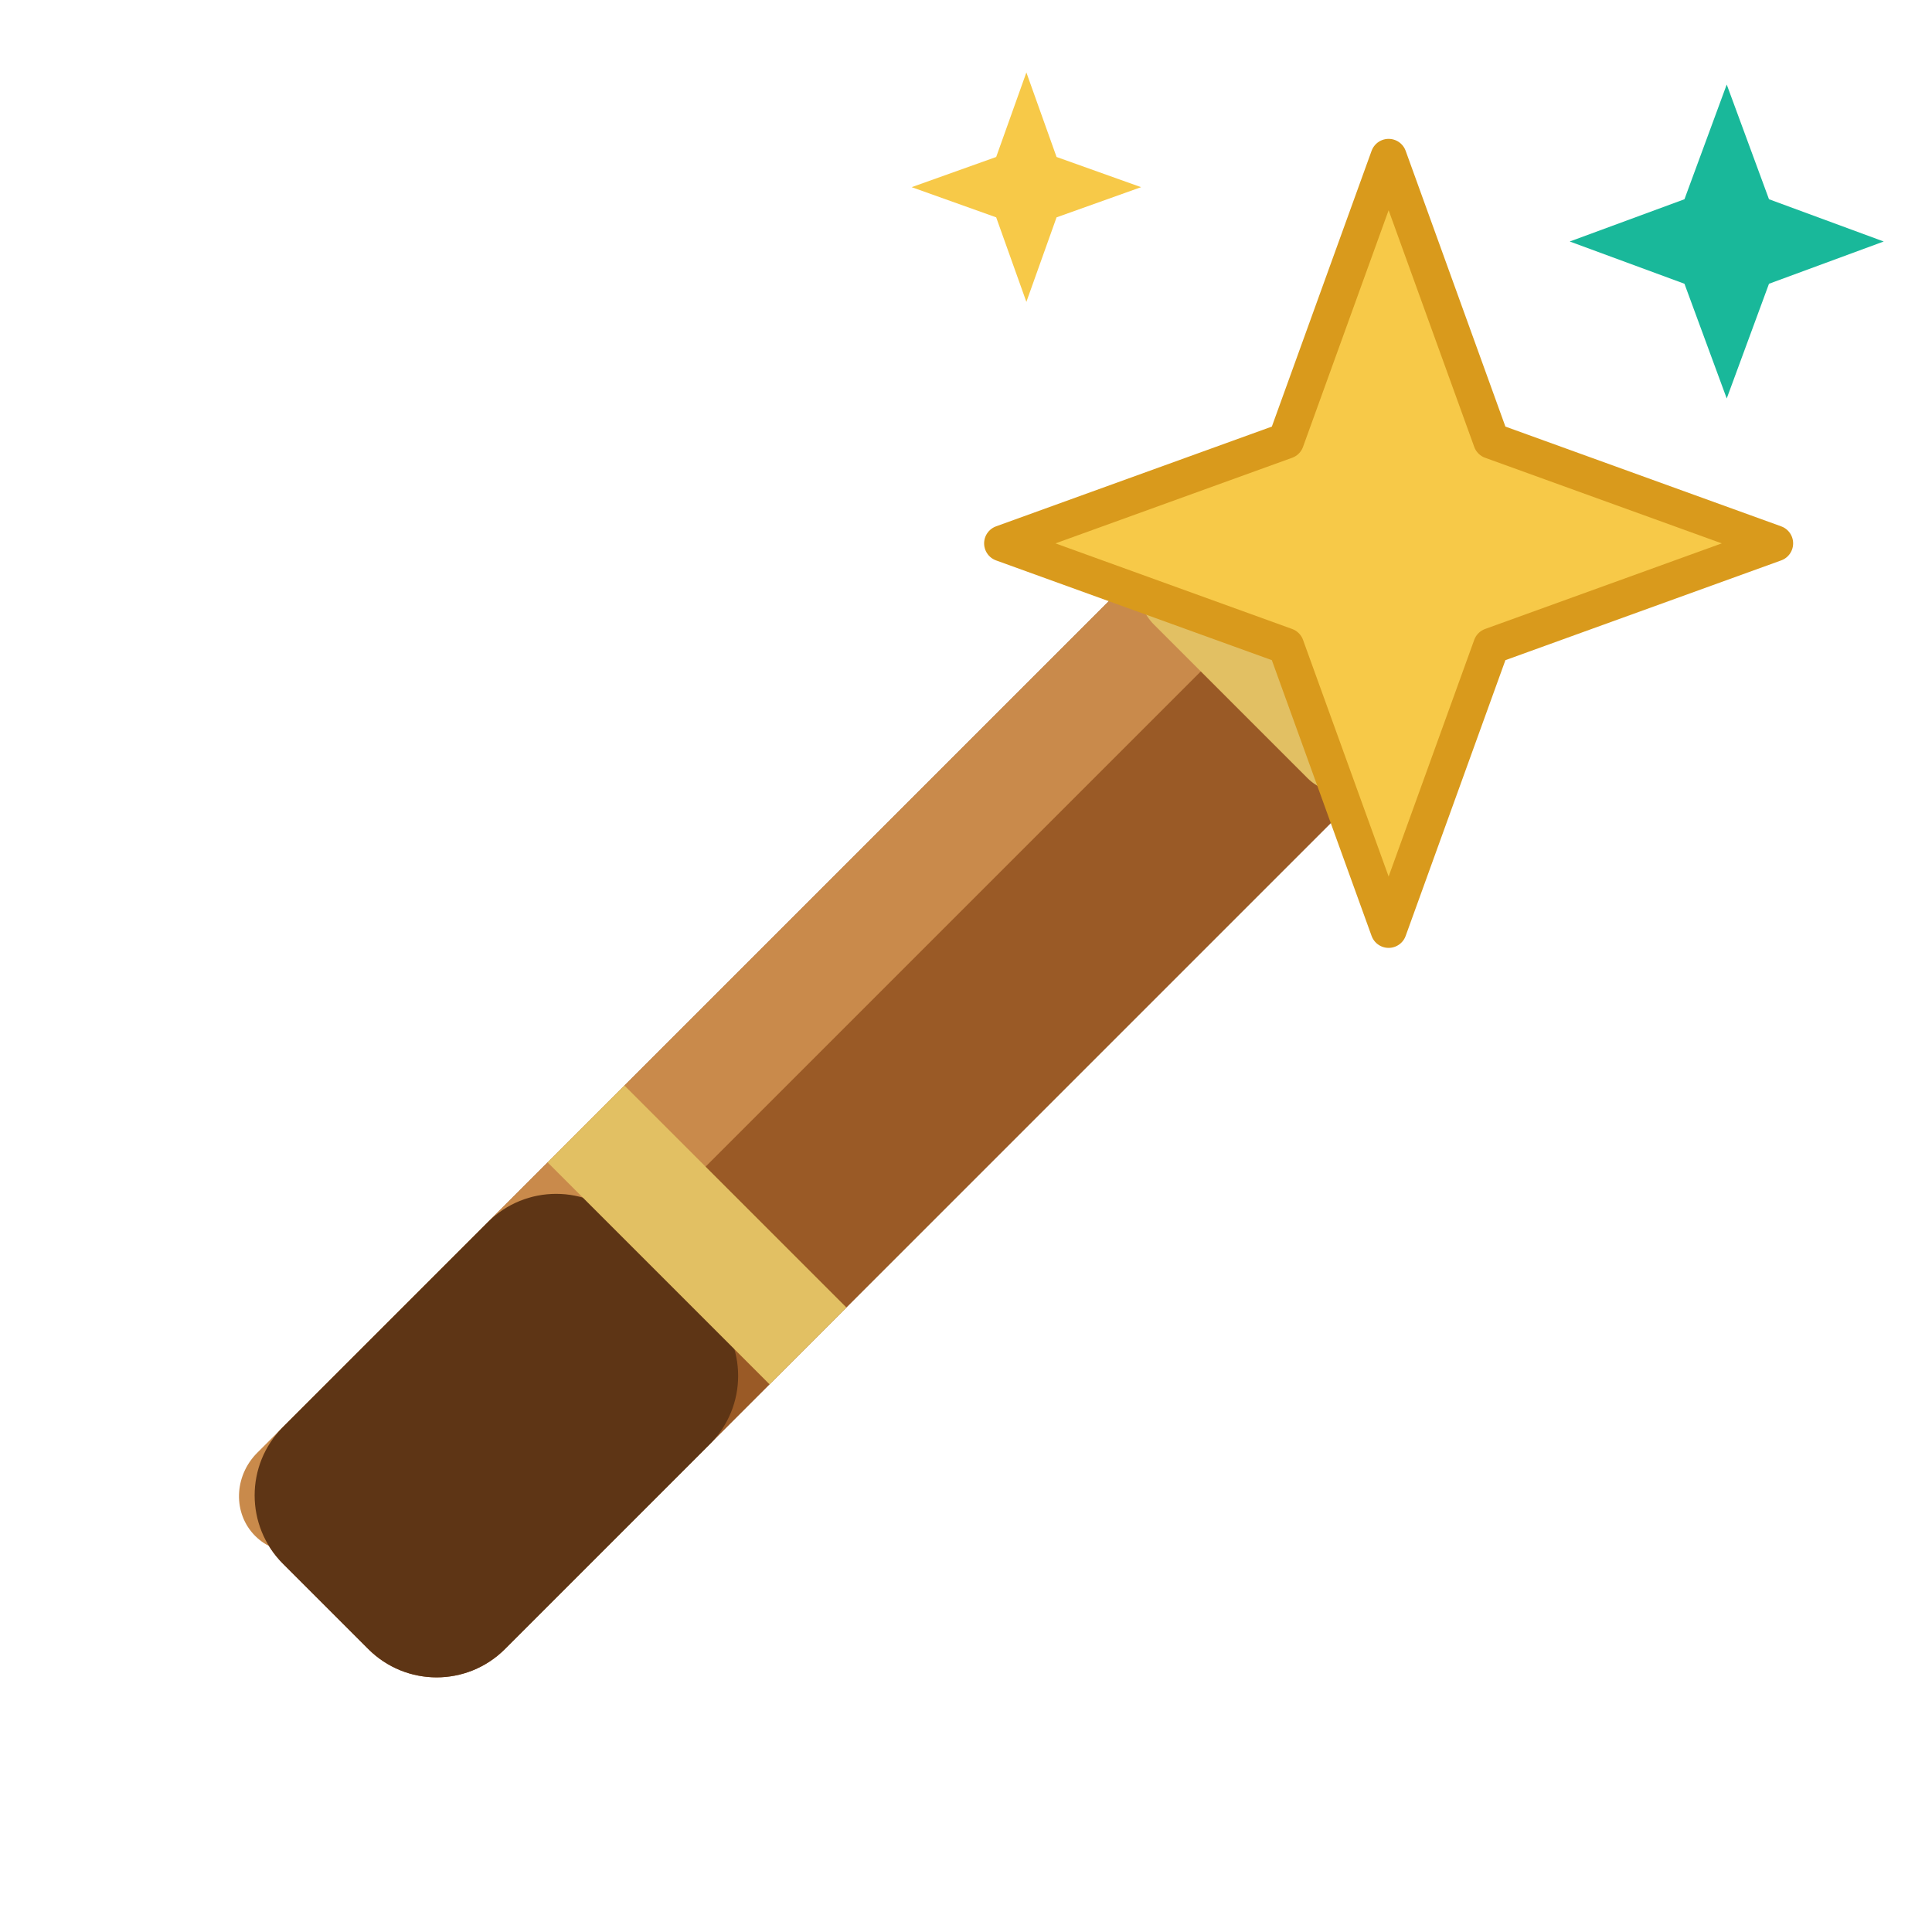
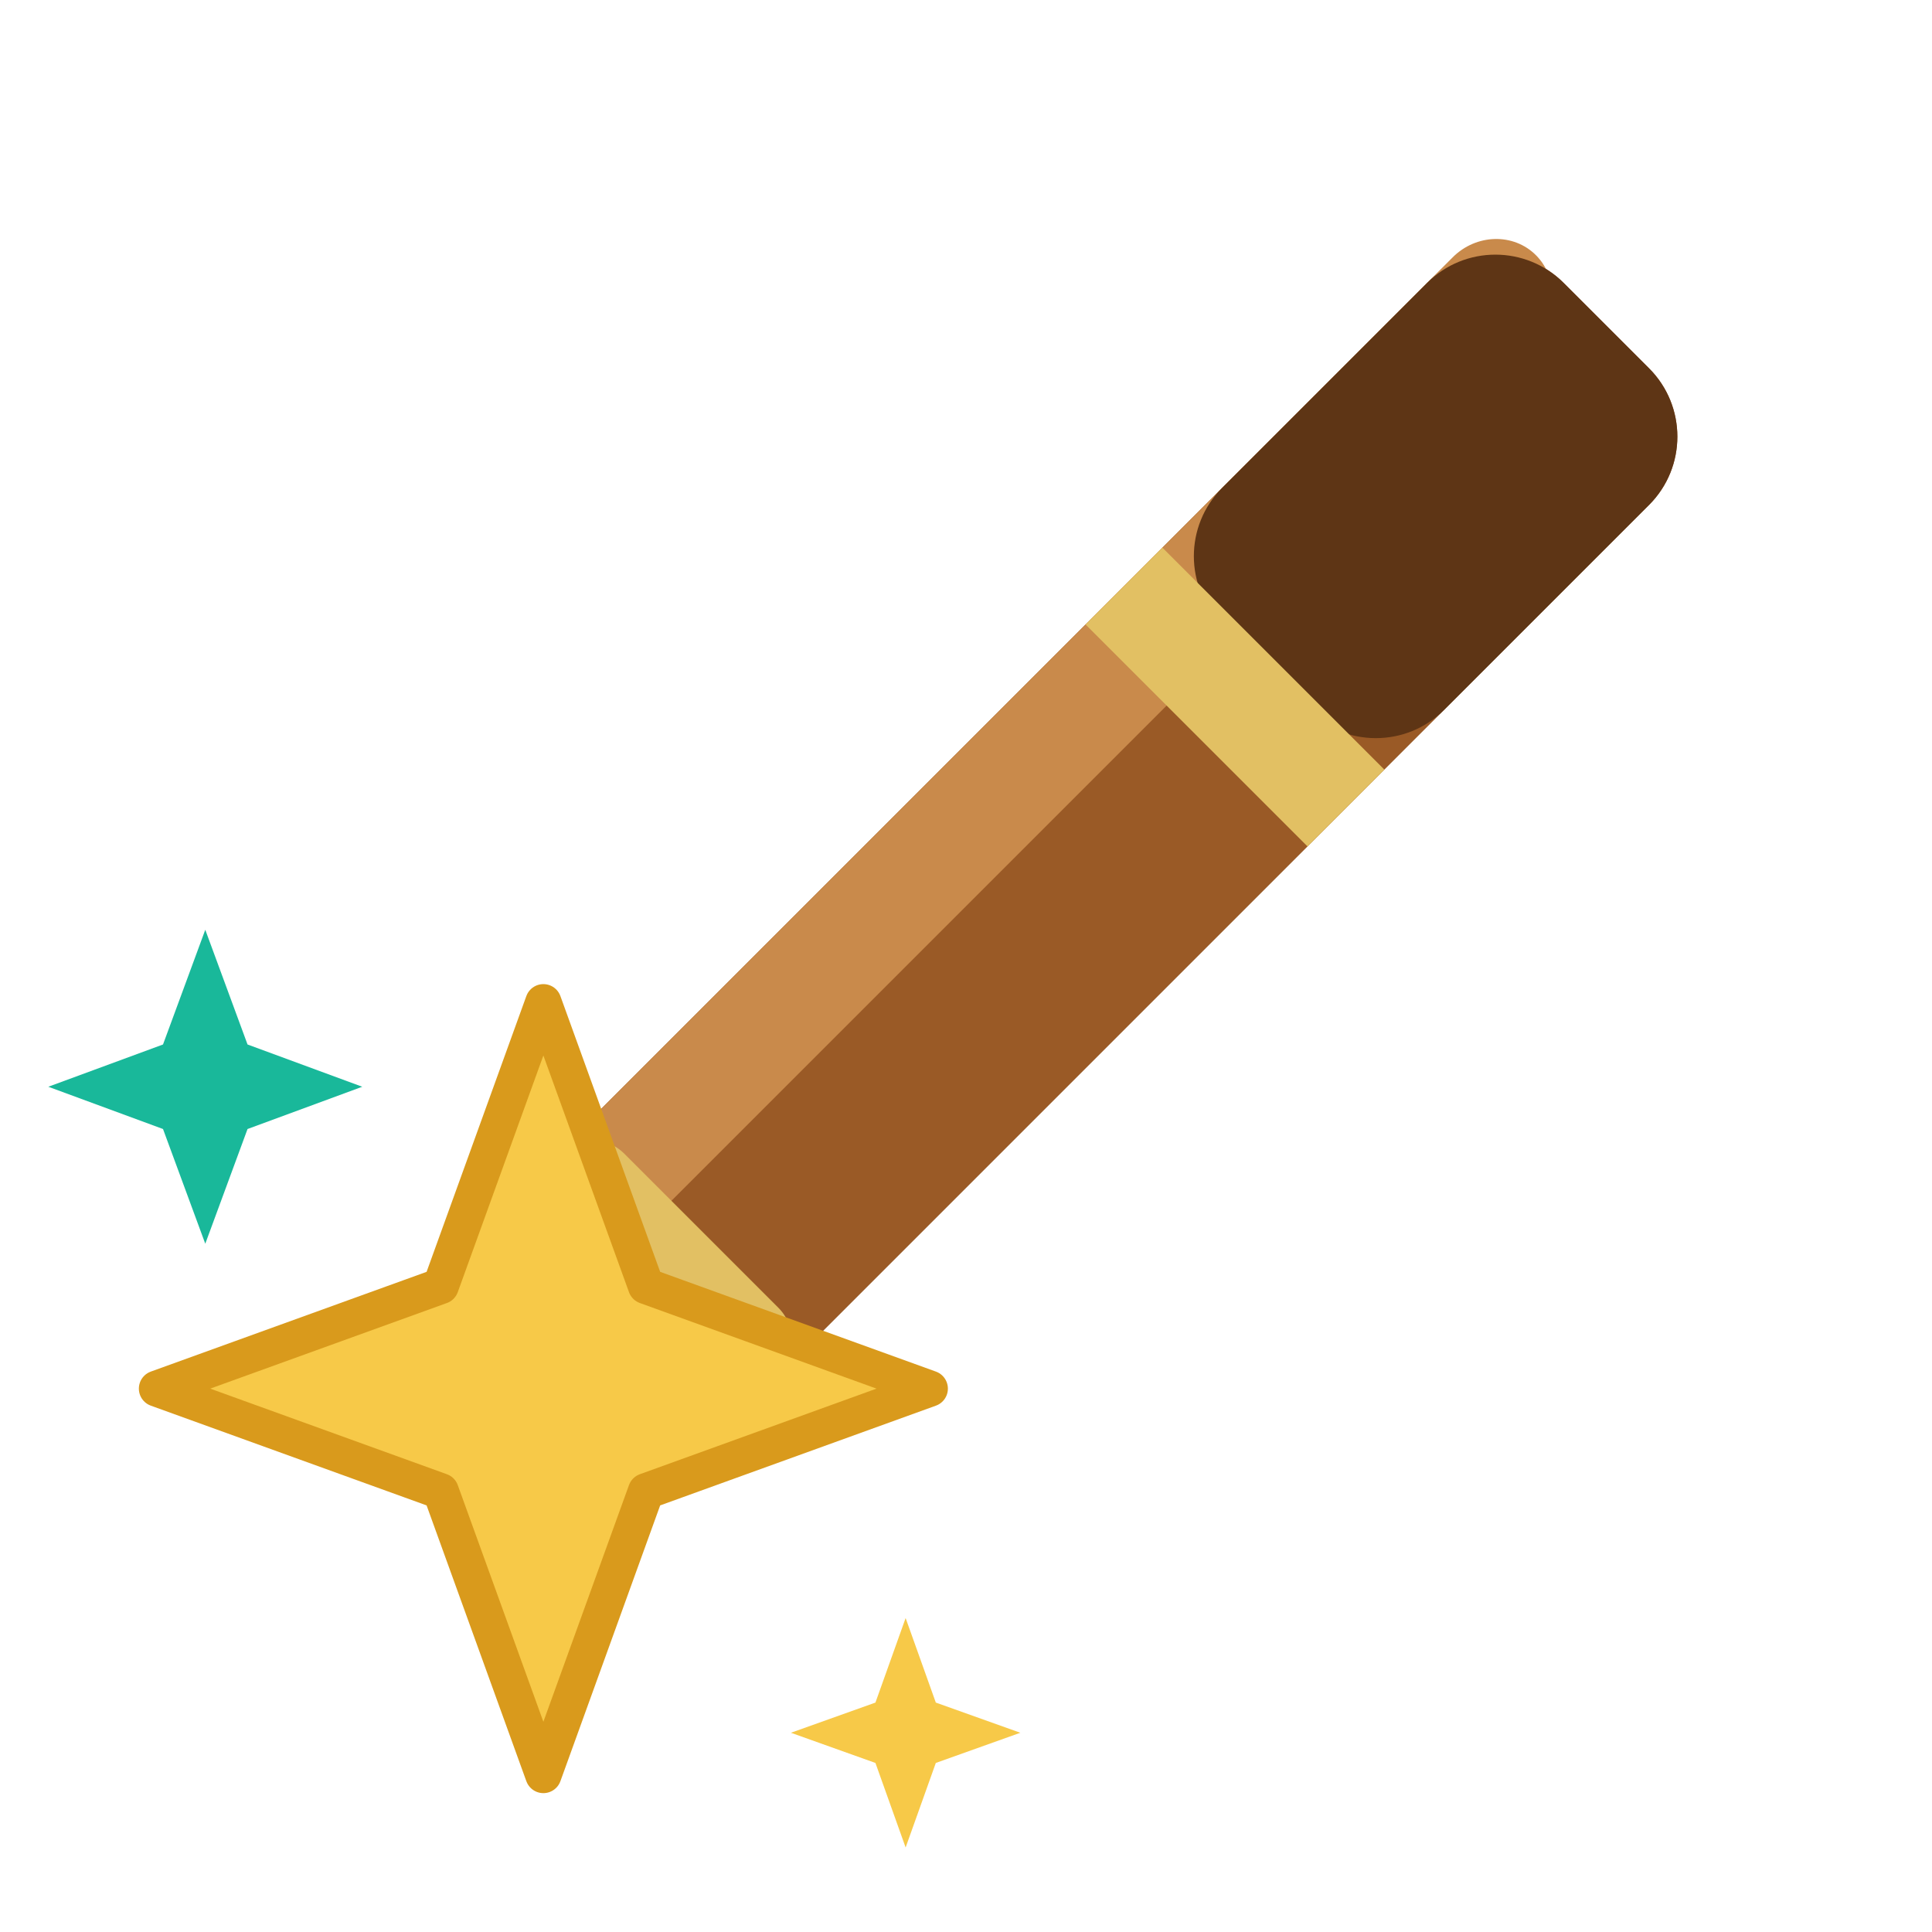
<svg xmlns="http://www.w3.org/2000/svg" width="32" height="32" viewBox="0 0 32 32">
  <g transform="rotate(45 16 16)">
-     <rect x="13.4" y="8" width="5.2" height="23" rx="1.6" fill="#9a5a26" />
-     <rect x="13.4" y="8" width="1.9" height="23" rx="1" fill="#c98a4b" />
-     <rect x="13.4" y="23" width="5.2" height="8" rx="1.6" fill="#5e3515" />
-     <rect x="13.4" y="21.4" width="5.2" height="1.8" fill="#e2c063" />
-     <rect x="13.4" y="8" width="5.2" height="1.8" rx=".8" fill="#e2c063" />
+     <rect x="13.4" y="1" width="5.2" height="23" rx="1.6" fill="#9a5a26" />
+     <rect x="13.4" y="1" width="1.9" height="23" rx="1" fill="#c98a4b" />
+     <rect x="13.4" y="1" width="5.2" height="8" rx="1.6" fill="#5e3515" />
+     <rect x="13.4" y="8.8" width="5.2" height="1.8" fill="#e2c063" />
+     <rect x="13.4" y="22.2" width="5.2" height="1.8" rx=".8" fill="#e2c063" />
  </g>
-   <path d="M23 2.6l1.7 4.7L29.4 9l-4.7 1.7L23 15.4l-1.7-4.7L16.6 9l4.7-1.7z" fill="#f7c948" stroke="#d99a1c" stroke-width=".6" stroke-linejoin="round" />
-   <path d="M28.6 1.4l.7 1.9 1.9.7-1.9.7-.7 1.9-.7-1.9-1.9-.7 1.9-.7z" fill="#19b89a" />
-   <path d="M17 1.2l.5 1.4 1.4.5-1.4.5-.5 1.4-.5-1.4-1.4-.5 1.4-.5z" fill="#f7c948" />
+   <path d="M9 16.6l1.7 4.7 4.7 1.7-4.7 1.7L9 29.4l-1.7-4.7L2.6 23l4.7-1.7z" fill="#f7c948" stroke="#d99a1c" stroke-width=".6" stroke-linejoin="round" />
+   <path d="M3.4 15.4l.7 1.9 1.9.7-1.9.7-.7 1.9-.7-1.9-1.9-.7 1.9-.7z" fill="#19b89a" />
+   <path d="M15 26.8l.5 1.4 1.4.5-1.4.5-.5 1.4-.5-1.4-1.4-.5 1.4-.5z" fill="#f7c948" />
</svg>
